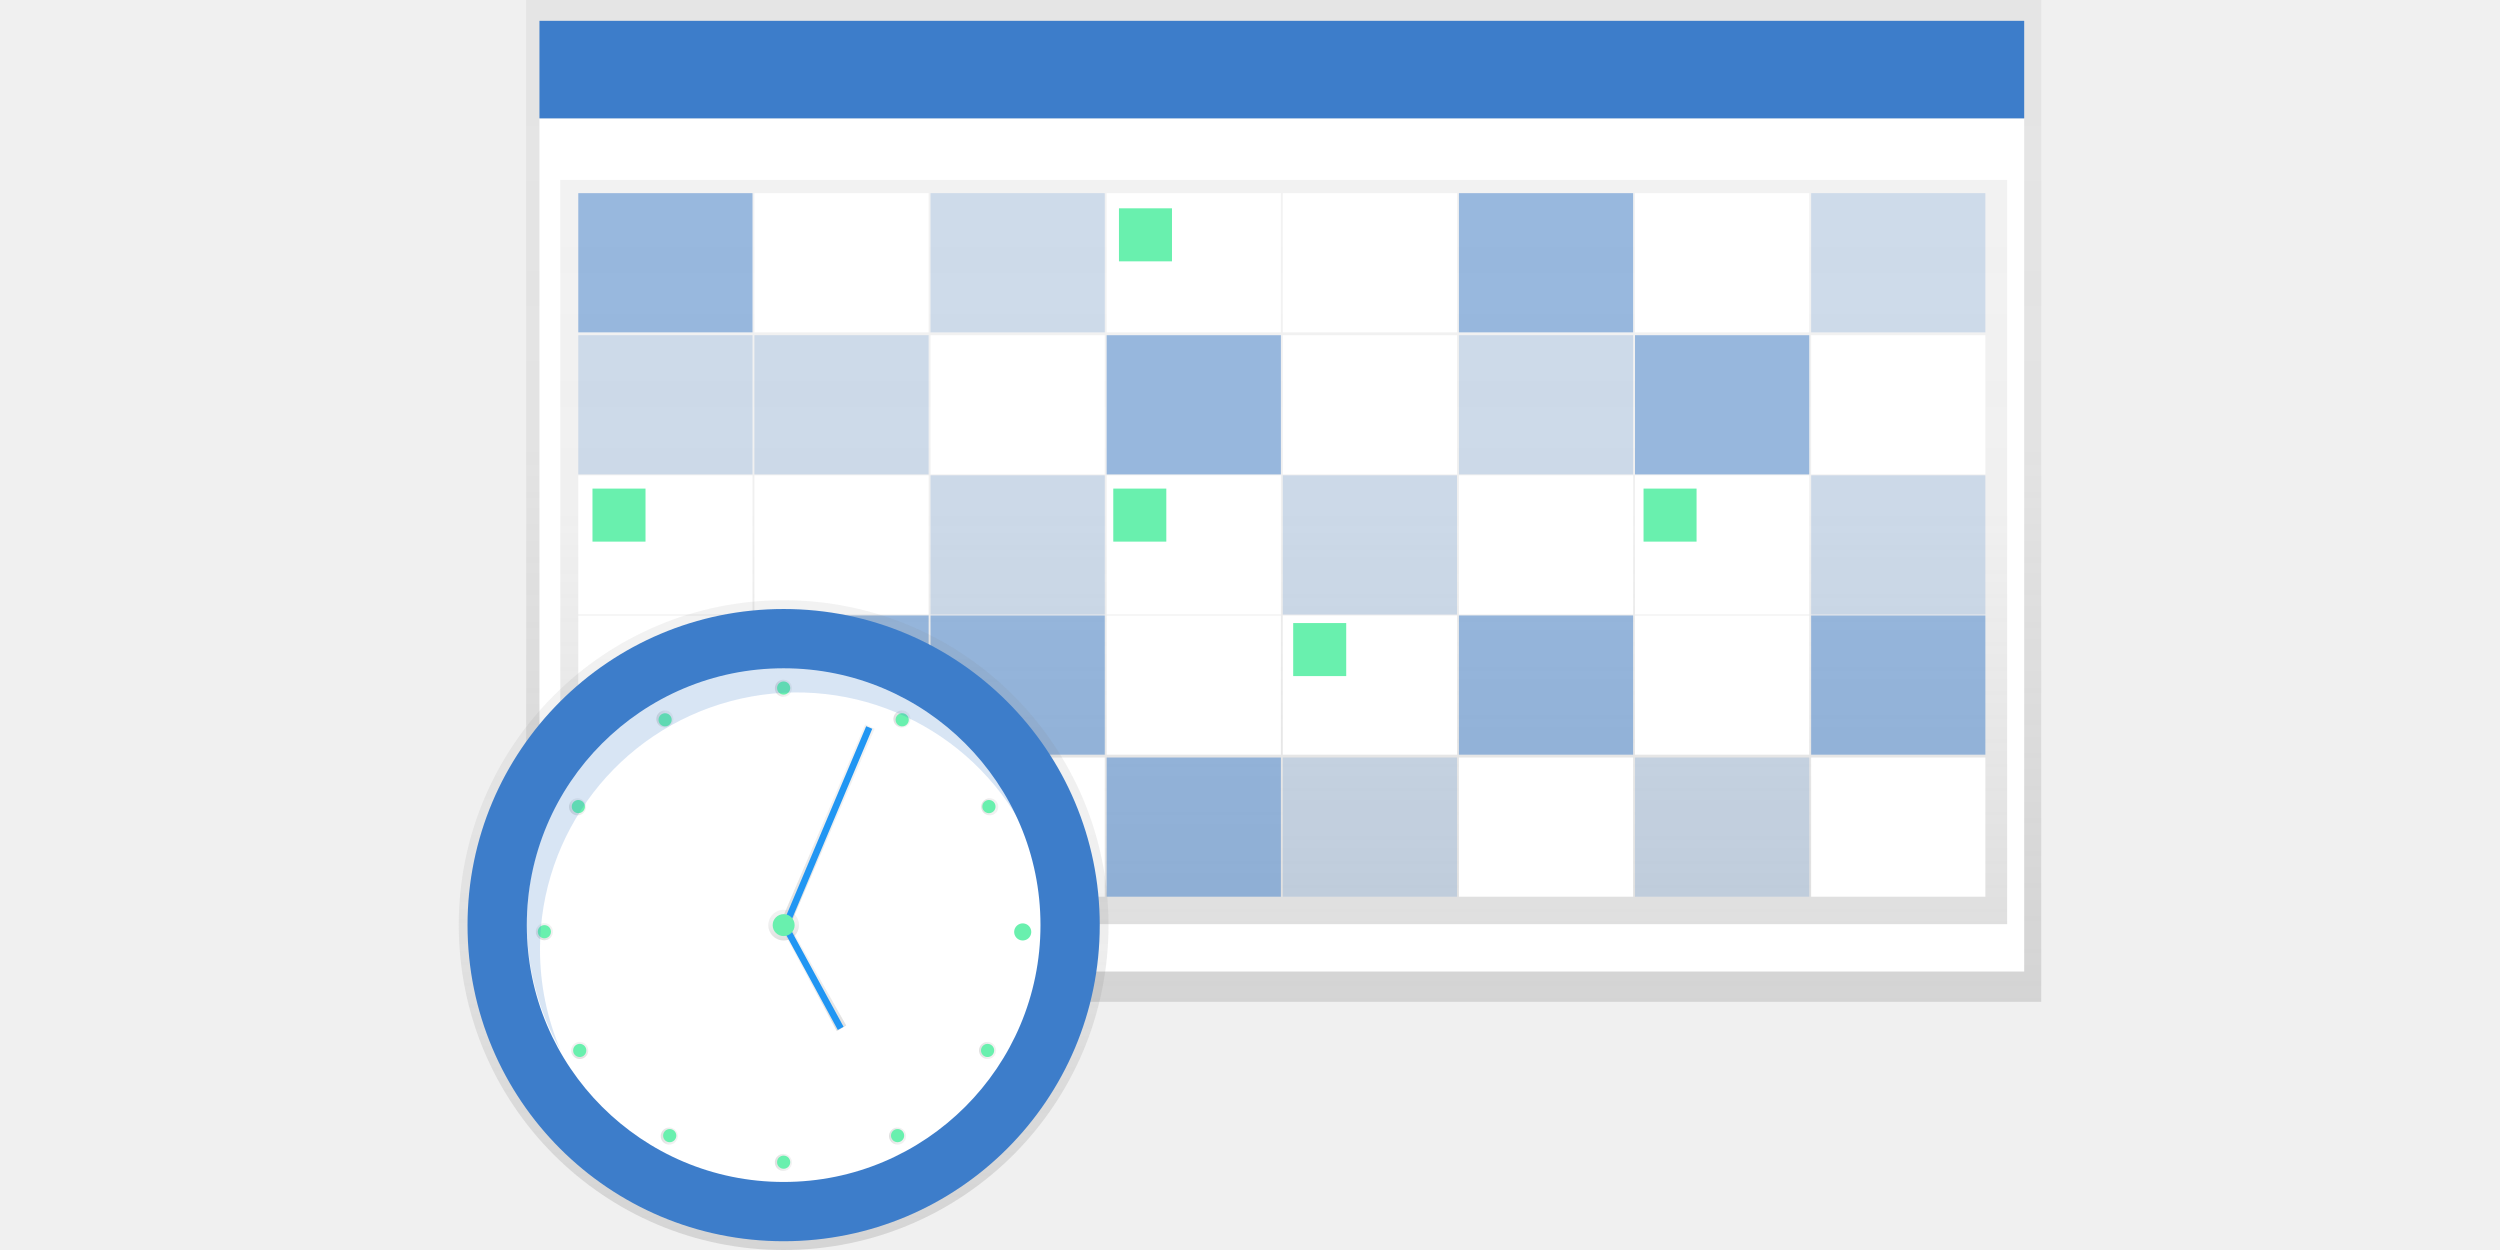
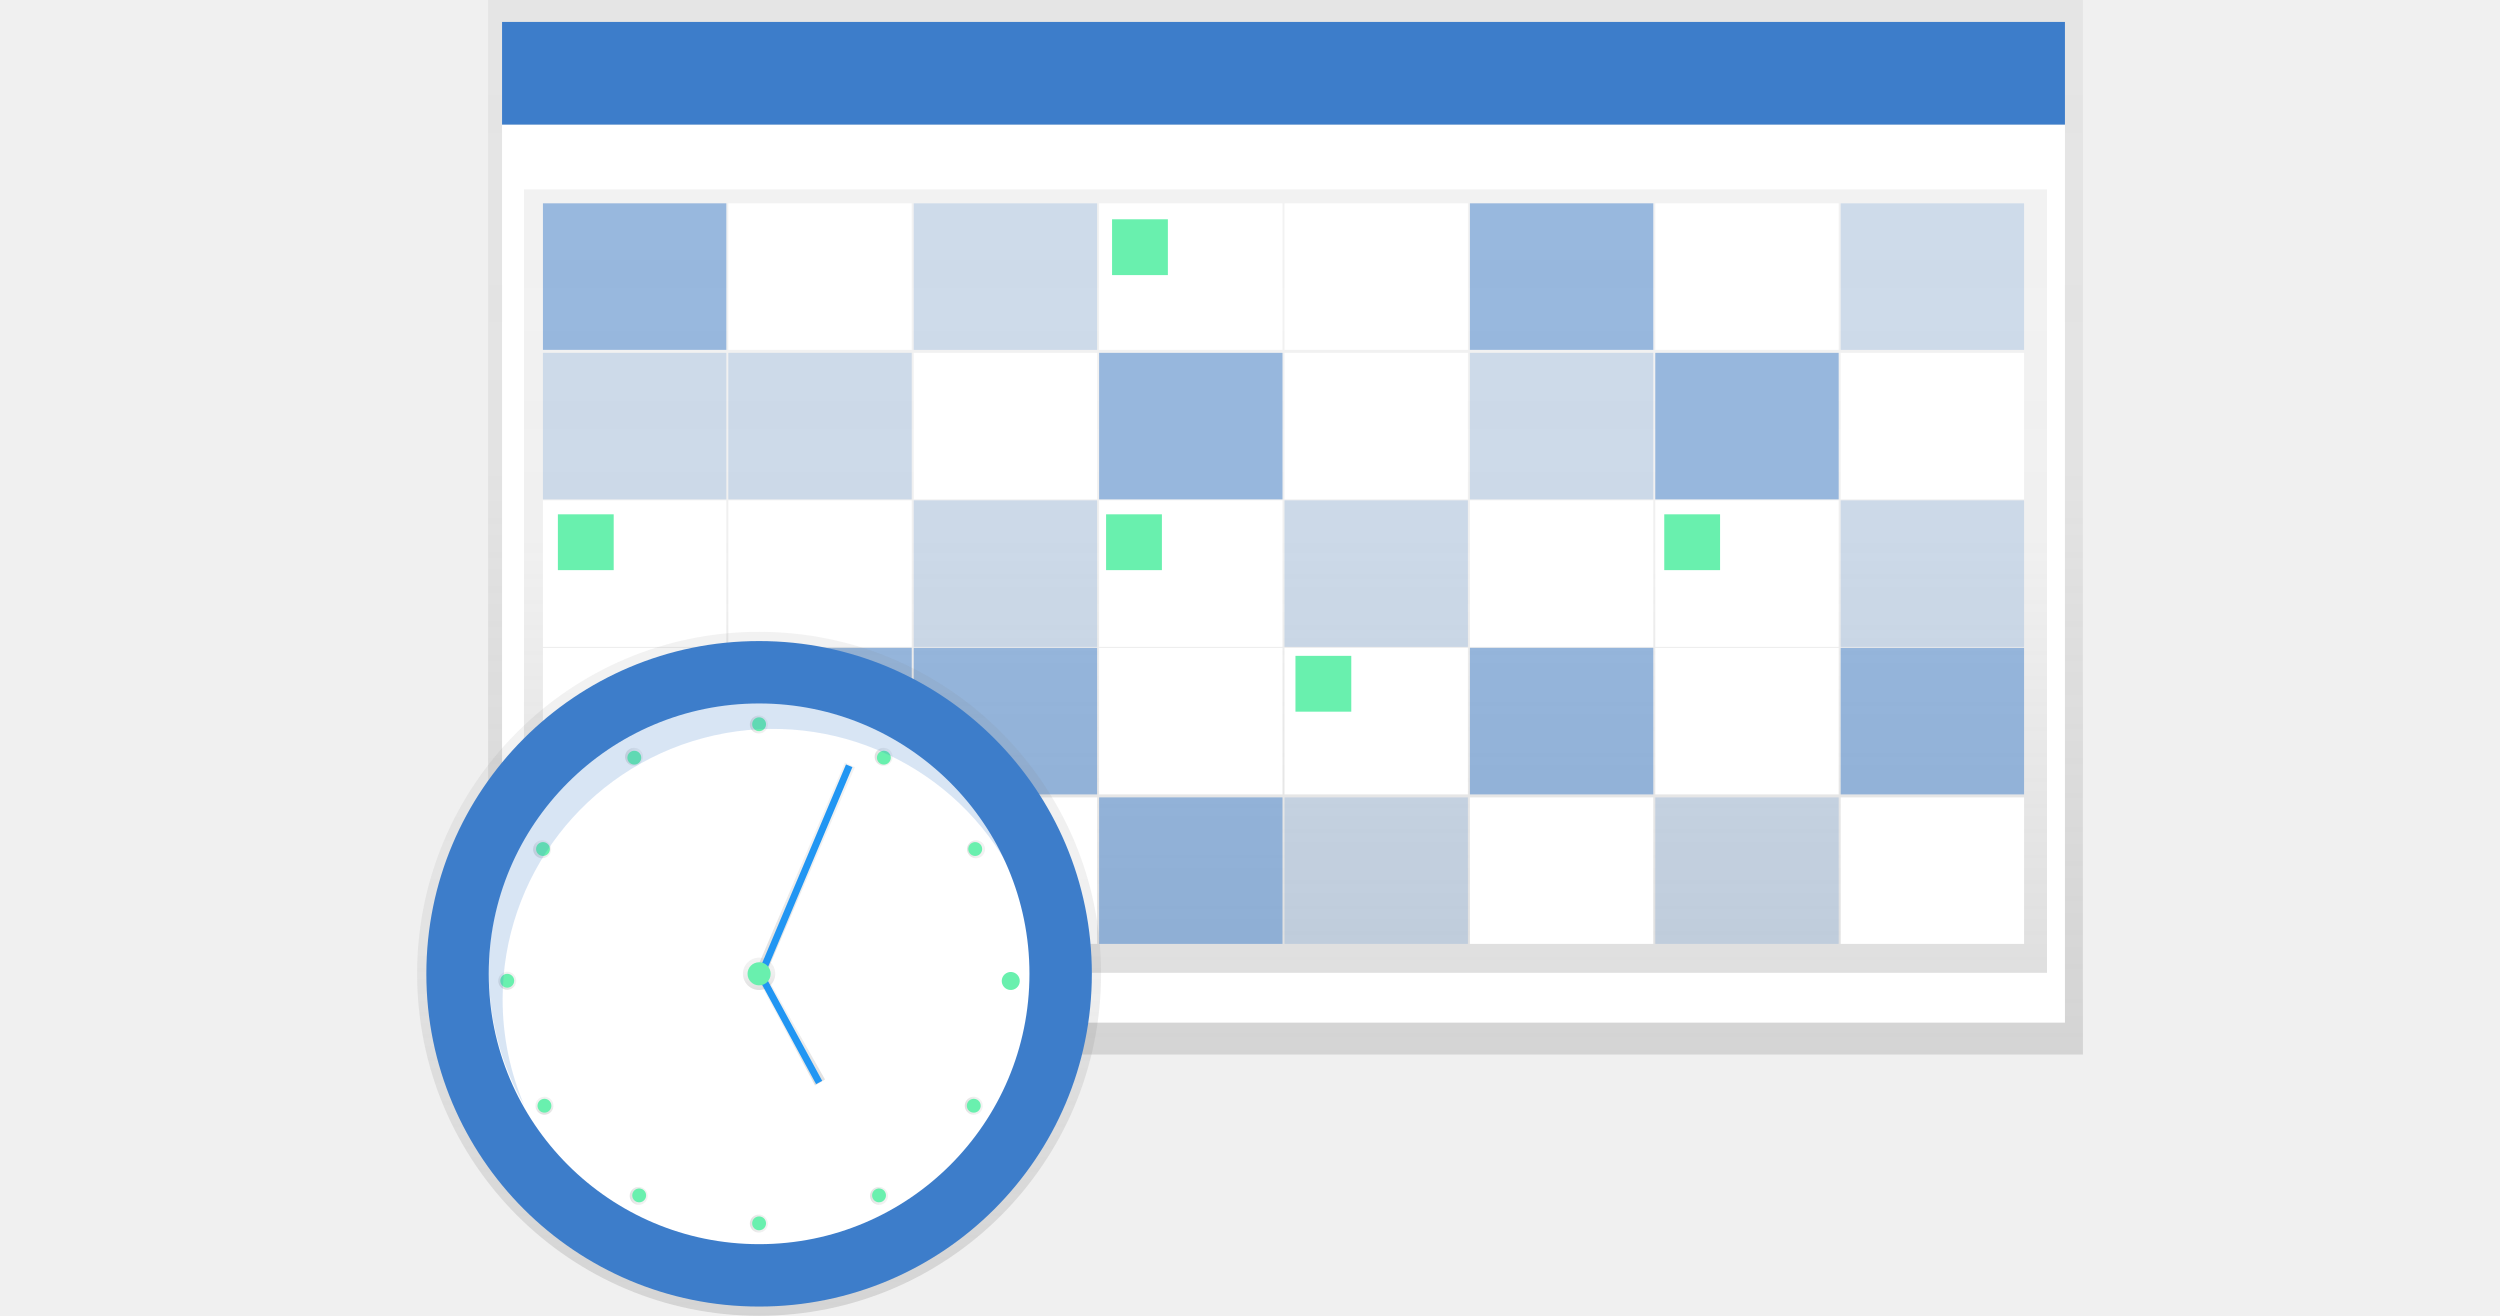
- <svg xmlns="http://www.w3.org/2000/svg" xmlns:xlink="http://www.w3.org/1999/xlink" id="3cd38589-f6b5-4ced-9f2c-9a4b79f01fae" data-name="Layer 1" width="400" height="200" viewBox="0 0 835.61 660.05">
+ <svg xmlns="http://www.w3.org/2000/svg" xmlns:xlink="http://www.w3.org/1999/xlink" id="3cd38589-f6b5-4ced-9f2c-9a4b79f01fae" data-name="Layer 1" width="380" height="200" viewBox="0 0 835.61 660.05">
  <defs>
    <linearGradient id="459c4fc8-d836-433f-a197-0a2a91cd58e2" x1="435.61" y1="529" x2="435.61" gradientUnits="userSpaceOnUse">
      <stop offset="0" stop-color="gray" stop-opacity="0.25" />
      <stop offset="0.54" stop-color="gray" stop-opacity="0.12" />
      <stop offset="1" stop-color="gray" stop-opacity="0.1" />
    </linearGradient>
    <linearGradient id="342ea0e6-6062-49b7-bc20-c734cb7a73a4" x1="435.61" y1="488" x2="435.61" y2="95" xlink:href="#459c4fc8-d836-433f-a197-0a2a91cd58e2" />
    <linearGradient id="763d00b7-5a07-4818-8ebb-d18341e18e84" x1="171.55" y1="660.05" x2="171.55" y2="316.95" xlink:href="#459c4fc8-d836-433f-a197-0a2a91cd58e2" />
    <linearGradient id="92069d5c-e5f8-43fe-b38d-e54af900eab7" x1="171.55" y1="496.61" x2="171.55" y2="480.38" xlink:href="#459c4fc8-d836-433f-a197-0a2a91cd58e2" />
    <linearGradient id="cc2cb1f8-9965-47fb-9589-218376181648" x1="194.61" y1="489.5" x2="194.61" y2="382.5" xlink:href="#459c4fc8-d836-433f-a197-0a2a91cd58e2" />
    <linearGradient id="21b9629b-50a9-4ebb-aca6-e4e0185f53fc" x1="187.61" y1="544.5" x2="187.61" y2="488.5" xlink:href="#459c4fc8-d836-433f-a197-0a2a91cd58e2" />
    <linearGradient id="fcd1d80a-fd87-48d8-ac9f-c26a469979c7" x1="509.54" y1="778.88" x2="509.54" y2="769.85" gradientTransform="translate(1170.3 491.9) rotate(120)" xlink:href="#459c4fc8-d836-433f-a197-0a2a91cd58e2" />
    <linearGradient id="103b5314-699c-4416-ba96-f0315aa2be6d" x1="246.07" y1="679.17" x2="246.07" y2="670.14" gradientTransform="translate(370.3 -32.65) rotate(30)" xlink:href="#459c4fc8-d836-433f-a197-0a2a91cd58e2" />
    <linearGradient id="f7eccc56-af47-4388-bae2-3610c4149eb5" x1="364.44" y1="766.03" x2="364.44" y2="756.99" gradientTransform="translate(110.34 -349.73) rotate(30)" xlink:href="#459c4fc8-d836-433f-a197-0a2a91cd58e2" />
    <linearGradient id="bcd8726a-d7c5-49b1-9a44-0b3978539435" x1="643.63" y1="719.48" x2="643.63" y2="710.44" gradientTransform="translate(1232.03 299.71) rotate(120)" xlink:href="#459c4fc8-d836-433f-a197-0a2a91cd58e2" />
    <linearGradient id="391a46f9-b208-48d2-be26-d2096ab99e61" x1="627.41" y1="656.89" x2="627.41" y2="647.85" gradientTransform="translate(1232.3 266.24) rotate(120)" xlink:href="#459c4fc8-d836-433f-a197-0a2a91cd58e2" />
    <linearGradient id="83f8f054-eb9c-442d-b51f-167d68b16295" x1="643.63" y1="594.29" x2="643.63" y2="585.26" gradientTransform="translate(1248.8 237.12) rotate(120)" xlink:href="#459c4fc8-d836-433f-a197-0a2a91cd58e2" />
    <linearGradient id="ae1ae34d-eb1b-4711-a510-1c391231e596" x1="690" y1="547.93" x2="690" y2="538.89" gradientTransform="translate(1278.2 220.15) rotate(120)" xlink:href="#459c4fc8-d836-433f-a197-0a2a91cd58e2" />
    <linearGradient id="9891a10d-f6cd-4be8-8439-1a188b457eca" x1="818.66" y1="549.09" x2="818.66" y2="540.05" gradientTransform="translate(1342.37 237.96) rotate(120)" xlink:href="#459c4fc8-d836-433f-a197-0a2a91cd58e2" />
    <linearGradient id="fc0ab291-1c38-49b0-9137-a4534010b0cb" x1="863.87" y1="596.61" x2="863.87" y2="587.58" gradientTransform="translate(1358.61 267.78) rotate(120)" xlink:href="#459c4fc8-d836-433f-a197-0a2a91cd58e2" />
    <linearGradient id="28dee737-f47b-4c6f-813e-2c0be0b581eb" x1="877.78" y1="656.89" x2="877.78" y2="647.85" gradientTransform="translate(1357.49 299.78) rotate(120)" xlink:href="#459c4fc8-d836-433f-a197-0a2a91cd58e2" />
    <linearGradient id="228de15d-ea7a-43bb-9b48-ae33db5c4fe2" x1="863.87" y1="717.16" x2="863.87" y2="708.13" gradientTransform="translate(1342.46 328.06) rotate(120)" xlink:href="#459c4fc8-d836-433f-a197-0a2a91cd58e2" />
  </defs>
  <rect x="35.61" width="800" height="529" fill="url(#459c4fc8-d836-433f-a197-0a2a91cd58e2)" />
  <rect x="42.61" y="62.5" width="784" height="450.5" fill="#fff" />
  <rect x="42.61" y="11" width="784" height="51.5" fill="#3d7dca" />
  <rect x="53.61" y="95" width="764" height="393" fill="url(#342ea0e6-6062-49b7-bc20-c734cb7a73a4)" />
  <rect x="63.11" y="102" width="92" height="73.5" fill="#3d7dca" opacity="0.5" />
  <rect x="156.11" y="102" width="92" height="73.5" fill="#fff" />
  <rect x="249.11" y="102" width="92" height="73.5" fill="#3d7dca" opacity="0.2" />
  <rect x="342.11" y="102" width="92" height="73.5" fill="#fff" />
  <rect x="435.11" y="102" width="92" height="73.5" fill="#fff" />
  <rect x="528.11" y="102" width="92" height="73.5" fill="#3d7dca" opacity="0.5" />
  <rect x="621.11" y="102" width="92" height="73.5" fill="#fff" />
  <rect x="714.11" y="102" width="92" height="73.5" fill="#3d7dca" opacity="0.2" />
  <rect x="63.11" y="177" width="92" height="73.5" fill="#3d7dca" opacity="0.2" />
  <rect x="156.11" y="177" width="92" height="73.5" fill="#3d7dca" opacity="0.2" />
  <rect x="249.11" y="177" width="92" height="73.5" fill="#fff" />
  <rect x="342.11" y="177" width="92" height="73.5" fill="#3d7dca" opacity="0.5" />
  <rect x="435.11" y="177" width="92" height="73.5" fill="#fff" />
  <rect x="528.11" y="177" width="92" height="73.5" fill="#3d7dca" opacity="0.2" />
  <rect x="621.11" y="177" width="92" height="73.5" fill="#3d7dca" opacity="0.5" />
  <rect x="714.11" y="177" width="92" height="73.5" fill="#fff" />
  <rect x="63.11" y="251" width="92" height="73.5" fill="#fff" />
  <rect x="156.11" y="251" width="92" height="73.5" fill="#fff" />
  <rect x="249.11" y="251" width="92" height="73.5" fill="#3d7dca" opacity="0.2" />
  <rect x="342.11" y="251" width="92" height="73.5" fill="#fff" />
  <rect x="435.11" y="251" width="92" height="73.5" fill="#3d7dca" opacity="0.2" />
  <rect x="528.11" y="251" width="92" height="73.5" fill="#fff" />
  <rect x="621.11" y="251" width="92" height="73.5" fill="#fff" />
  <rect x="714.11" y="251" width="92" height="73.5" fill="#3d7dca" opacity="0.2" />
  <rect x="63.11" y="325" width="92" height="73.5" fill="#fff" />
  <rect x="156.11" y="325" width="92" height="73.5" fill="#3d7dca" opacity="0.5" />
  <rect x="249.11" y="325" width="92" height="73.5" fill="#3d7dca" opacity="0.5" />
  <rect x="342.11" y="325" width="92" height="73.5" fill="#fff" />
  <rect x="435.11" y="325" width="92" height="73.5" fill="#fff" />
  <rect x="528.11" y="325" width="92" height="73.5" fill="#3d7dca" opacity="0.5" />
  <rect x="621.11" y="325" width="92" height="73.5" fill="#fff" />
  <rect x="714.11" y="325" width="92" height="73.5" fill="#3d7dca" opacity="0.5" />
  <rect x="63.11" y="400" width="92" height="73.5" fill="#3d7dca" opacity="0.5" />
  <rect x="156.11" y="400" width="92" height="73.5" fill="#3d7dca" opacity="0.2" />
  <rect x="249.11" y="400" width="92" height="73.5" fill="#fff" />
  <rect x="342.11" y="400" width="92" height="73.5" fill="#3d7dca" opacity="0.5" />
  <rect x="435.11" y="400" width="92" height="73.5" fill="#3d7dca" opacity="0.2" />
  <rect x="528.11" y="400" width="92" height="73.5" fill="#fff" />
  <rect x="621.11" y="400" width="92" height="73.5" fill="#3d7dca" opacity="0.2" />
  <rect x="714.11" y="400" width="92" height="73.5" fill="#fff" />
  <rect x="70.61" y="258" width="28" height="28" fill="#69f0ae" />
  <rect x="348.61" y="110" width="28" height="28" fill="#69f0ae" />
  <rect x="345.61" y="258" width="28" height="28" fill="#69f0ae" />
  <rect x="440.61" y="329" width="28" height="28" fill="#69f0ae" />
  <rect x="625.61" y="258" width="28" height="28" fill="#69f0ae" />
  <circle cx="171.55" cy="488.5" r="171.55" fill="url(#763d00b7-5a07-4818-8ebb-d18341e18e84)" />
  <circle cx="171.55" cy="488.5" r="166.92" fill="#3d7dca" />
  <circle cx="171.55" cy="488.5" r="135.62" fill="#fff" />
  <circle cx="171.55" cy="488.5" r="8.11" fill="url(#92069d5c-e5f8-43fe-b38d-e54af900eab7)" />
  <line x1="216.76" y1="384.18" x2="172.71" y2="488.5" fill="#3d7dca" />
  <polygon points="174.61 489.5 169.61 487.82 214.61 382.5 219.61 384.85 174.61 489.5" fill="url(#cc2cb1f8-9965-47fb-9589-218376181648)" />
  <rect x="320.31" y="554.57" width="113.24" height="3.48" transform="translate(-464.39 567.17) rotate(-67.11)" fill="#2196f3" />
  <line x1="172.71" y1="489.66" x2="201.69" y2="542.98" fill="#3d7dca" />
  <polygon points="199.61 544.5 170.61 490.5 174.61 488.5 204.61 541.5 199.61 544.5" fill="url(#21b9629b-50a9-4ebb-aca6-e4e0185f53fc)" />
  <rect x="367.66" y="605.95" width="3.48" height="60.69" transform="translate(-441.2 133.65) rotate(-28.52)" fill="#2196f3" />
  <circle cx="297.9" cy="491.98" r="3.48" fill="#3d7dca" />
  <circle cx="244.91" cy="545.99" r="4.52" transform="translate(-532.58 365.12) rotate(-60)" fill="url(#fcd1d80a-fd87-48d8-ac9f-c26a469979c7)" />
  <circle cx="246.07" cy="674.66" r="4.52" transform="translate(-486.56 93.44) rotate(-30)" fill="url(#103b5314-699c-4416-ba96-f0315aa2be6d)" />
  <circle cx="45.21" cy="491.98" r="4.52" fill="url(#f7eccc56-af47-4388-bae2-3610c4149eb5)" />
  <circle cx="291.04" cy="499.63" r="4.52" transform="translate(-393.02 92.48) rotate(-30)" fill="url(#bcd8726a-d7c5-49b1-9a44-0b3978539435)" />
  <circle cx="353.63" cy="483.41" r="4.52" transform="translate(-376.52 121.6) rotate(-30)" fill="url(#391a46f9-b208-48d2-be26-d2096ab99e61)" />
  <circle cx="416.23" cy="499.63" r="4.52" transform="translate(-376.25 155.08) rotate(-30)" fill="url(#83f8f054-eb9c-442d-b51f-167d68b16295)" />
  <circle cx="462.59" cy="546" r="4.52" transform="translate(-393.22 184.47) rotate(-30)" fill="url(#ae1ae34d-eb1b-4711-a510-1c391231e596)" />
  <circle cx="461.43" cy="674.66" r="4.52" transform="translate(-457.7 201.13) rotate(-30)" fill="url(#9891a10d-f6cd-4be8-8439-1a188b457eca)" />
  <circle cx="413.91" cy="719.87" r="4.52" transform="translate(-486.68 183.42) rotate(-30)" fill="url(#fc0ab291-1c38-49b0-9137-a4534010b0cb)" />
  <circle cx="353.63" cy="733.78" r="4.52" transform="translate(-501.71 155.15) rotate(-30)" fill="url(#28dee737-f47b-4c6f-813e-2c0be0b581eb)" />
  <circle cx="293.36" cy="719.87" r="4.52" transform="translate(-502.83 123.15) rotate(-30)" fill="url(#228de15d-ea7a-43bb-9b48-ae33db5c4fe2)" />
  <circle cx="171.55" cy="363.31" r="3.48" fill="#69f0ae" />
  <circle cx="416.34" cy="500.06" r="3.48" transform="translate(-407.09 490.61) rotate(-60)" fill="#69f0ae" />
  <circle cx="462.16" cy="545.88" r="3.48" transform="translate(-393.22 184.24) rotate(-30)" fill="#69f0ae" />
  <circle cx="461.43" cy="674.66" r="3.48" transform="translate(-535.75 616.96) rotate(-60)" fill="#69f0ae" />
  <circle cx="413.91" cy="719.63" r="3.48" transform="translate(-486.56 183.39) rotate(-30)" fill="#69f0ae" />
  <circle cx="291.15" cy="500.06" r="3.48" transform="translate(-393.22 92.6) rotate(-30)" fill="#69f0ae" />
  <circle cx="245.33" cy="545.88" r="3.48" transform="translate(-532.27 365.43) rotate(-60)" fill="#69f0ae" />
  <circle cx="479.98" cy="612.07" r="4.52" transform="translate(-423.92 202.02) rotate(-30)" fill="#69f0ae" />
  <circle cx="246.07" cy="674.66" r="3.48" transform="translate(-486.56 93.44) rotate(-30)" fill="#69f0ae" />
  <circle cx="293.58" cy="719.63" r="3.48" transform="translate(-658.62 494.09) rotate(-60)" fill="#69f0ae" />
  <circle cx="45.21" cy="491.98" r="3.48" fill="#69f0ae" />
  <circle cx="171.55" cy="613.68" r="3.48" fill="#69f0ae" />
  <path d="M225.08,621.22a135.64,135.64,0,0,1,253.28-67.48A135.64,135.64,0,1,0,236.08,674.8,135.16,135.16,0,0,1,225.08,621.22Z" transform="translate(-182.19 -119.97)" fill="#3d7dca" opacity="0.2" />
  <circle cx="171.55" cy="488.5" r="5.8" fill="#69f0ae" />
</svg>
